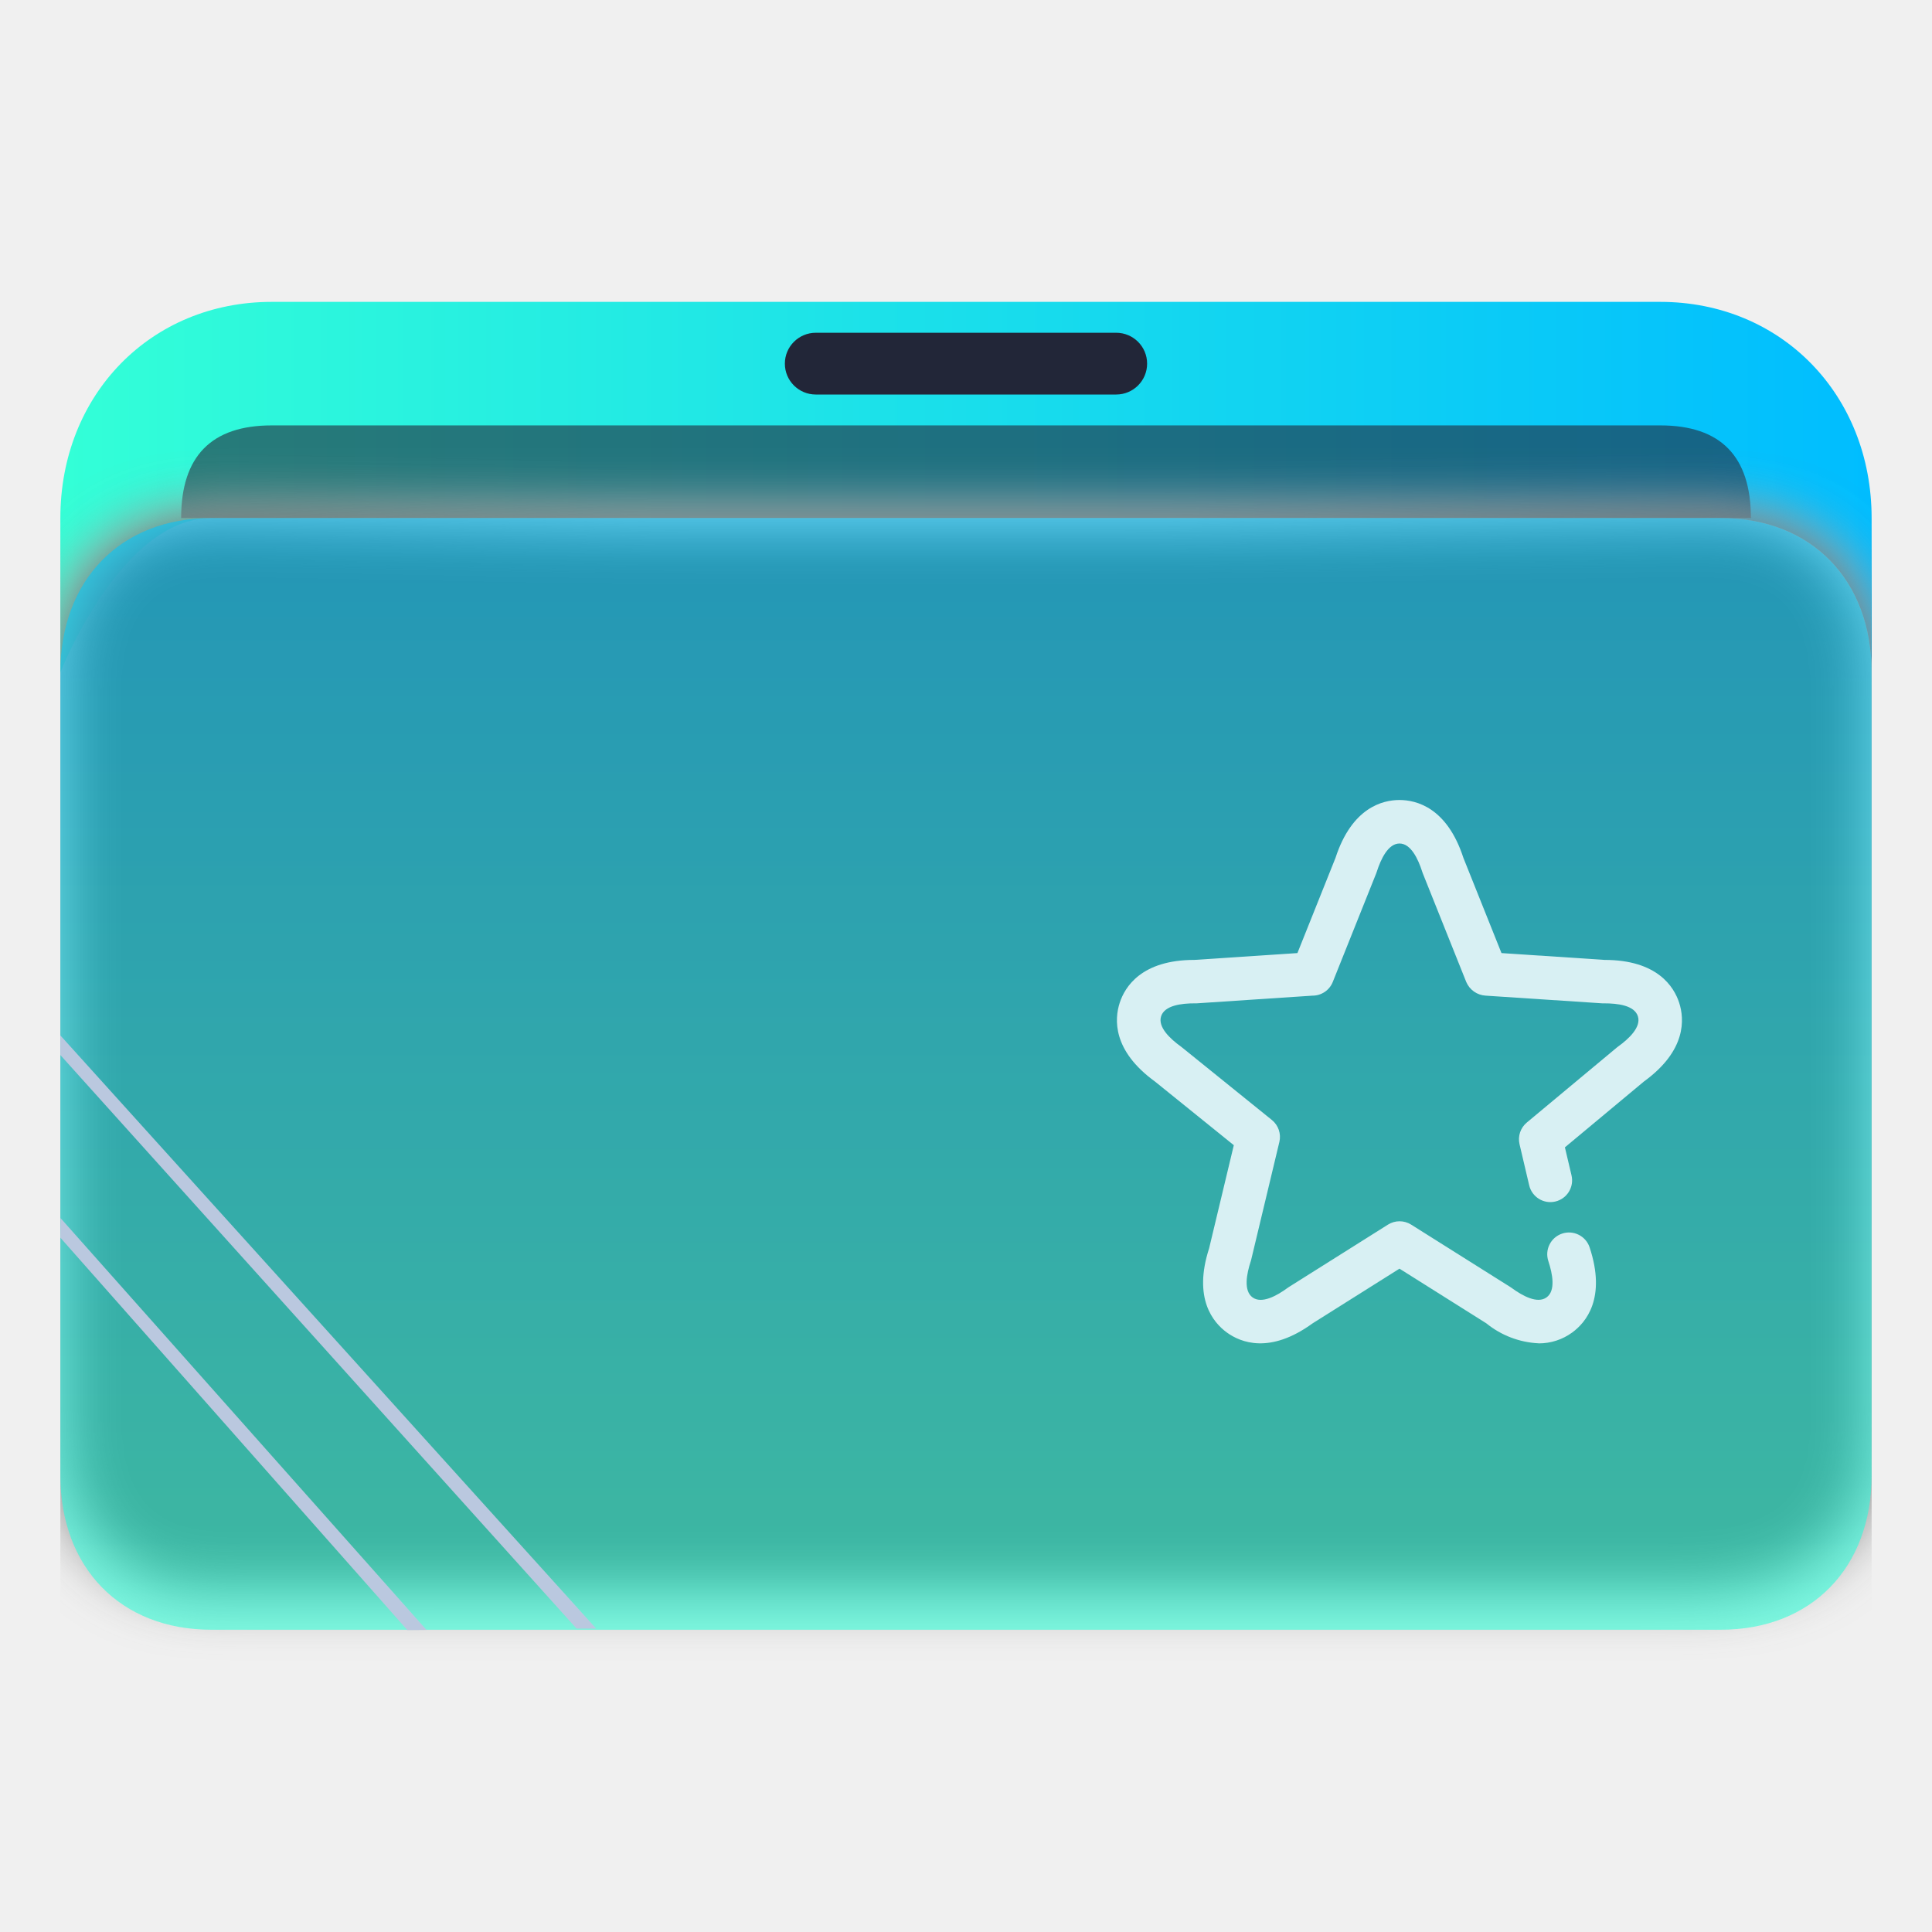
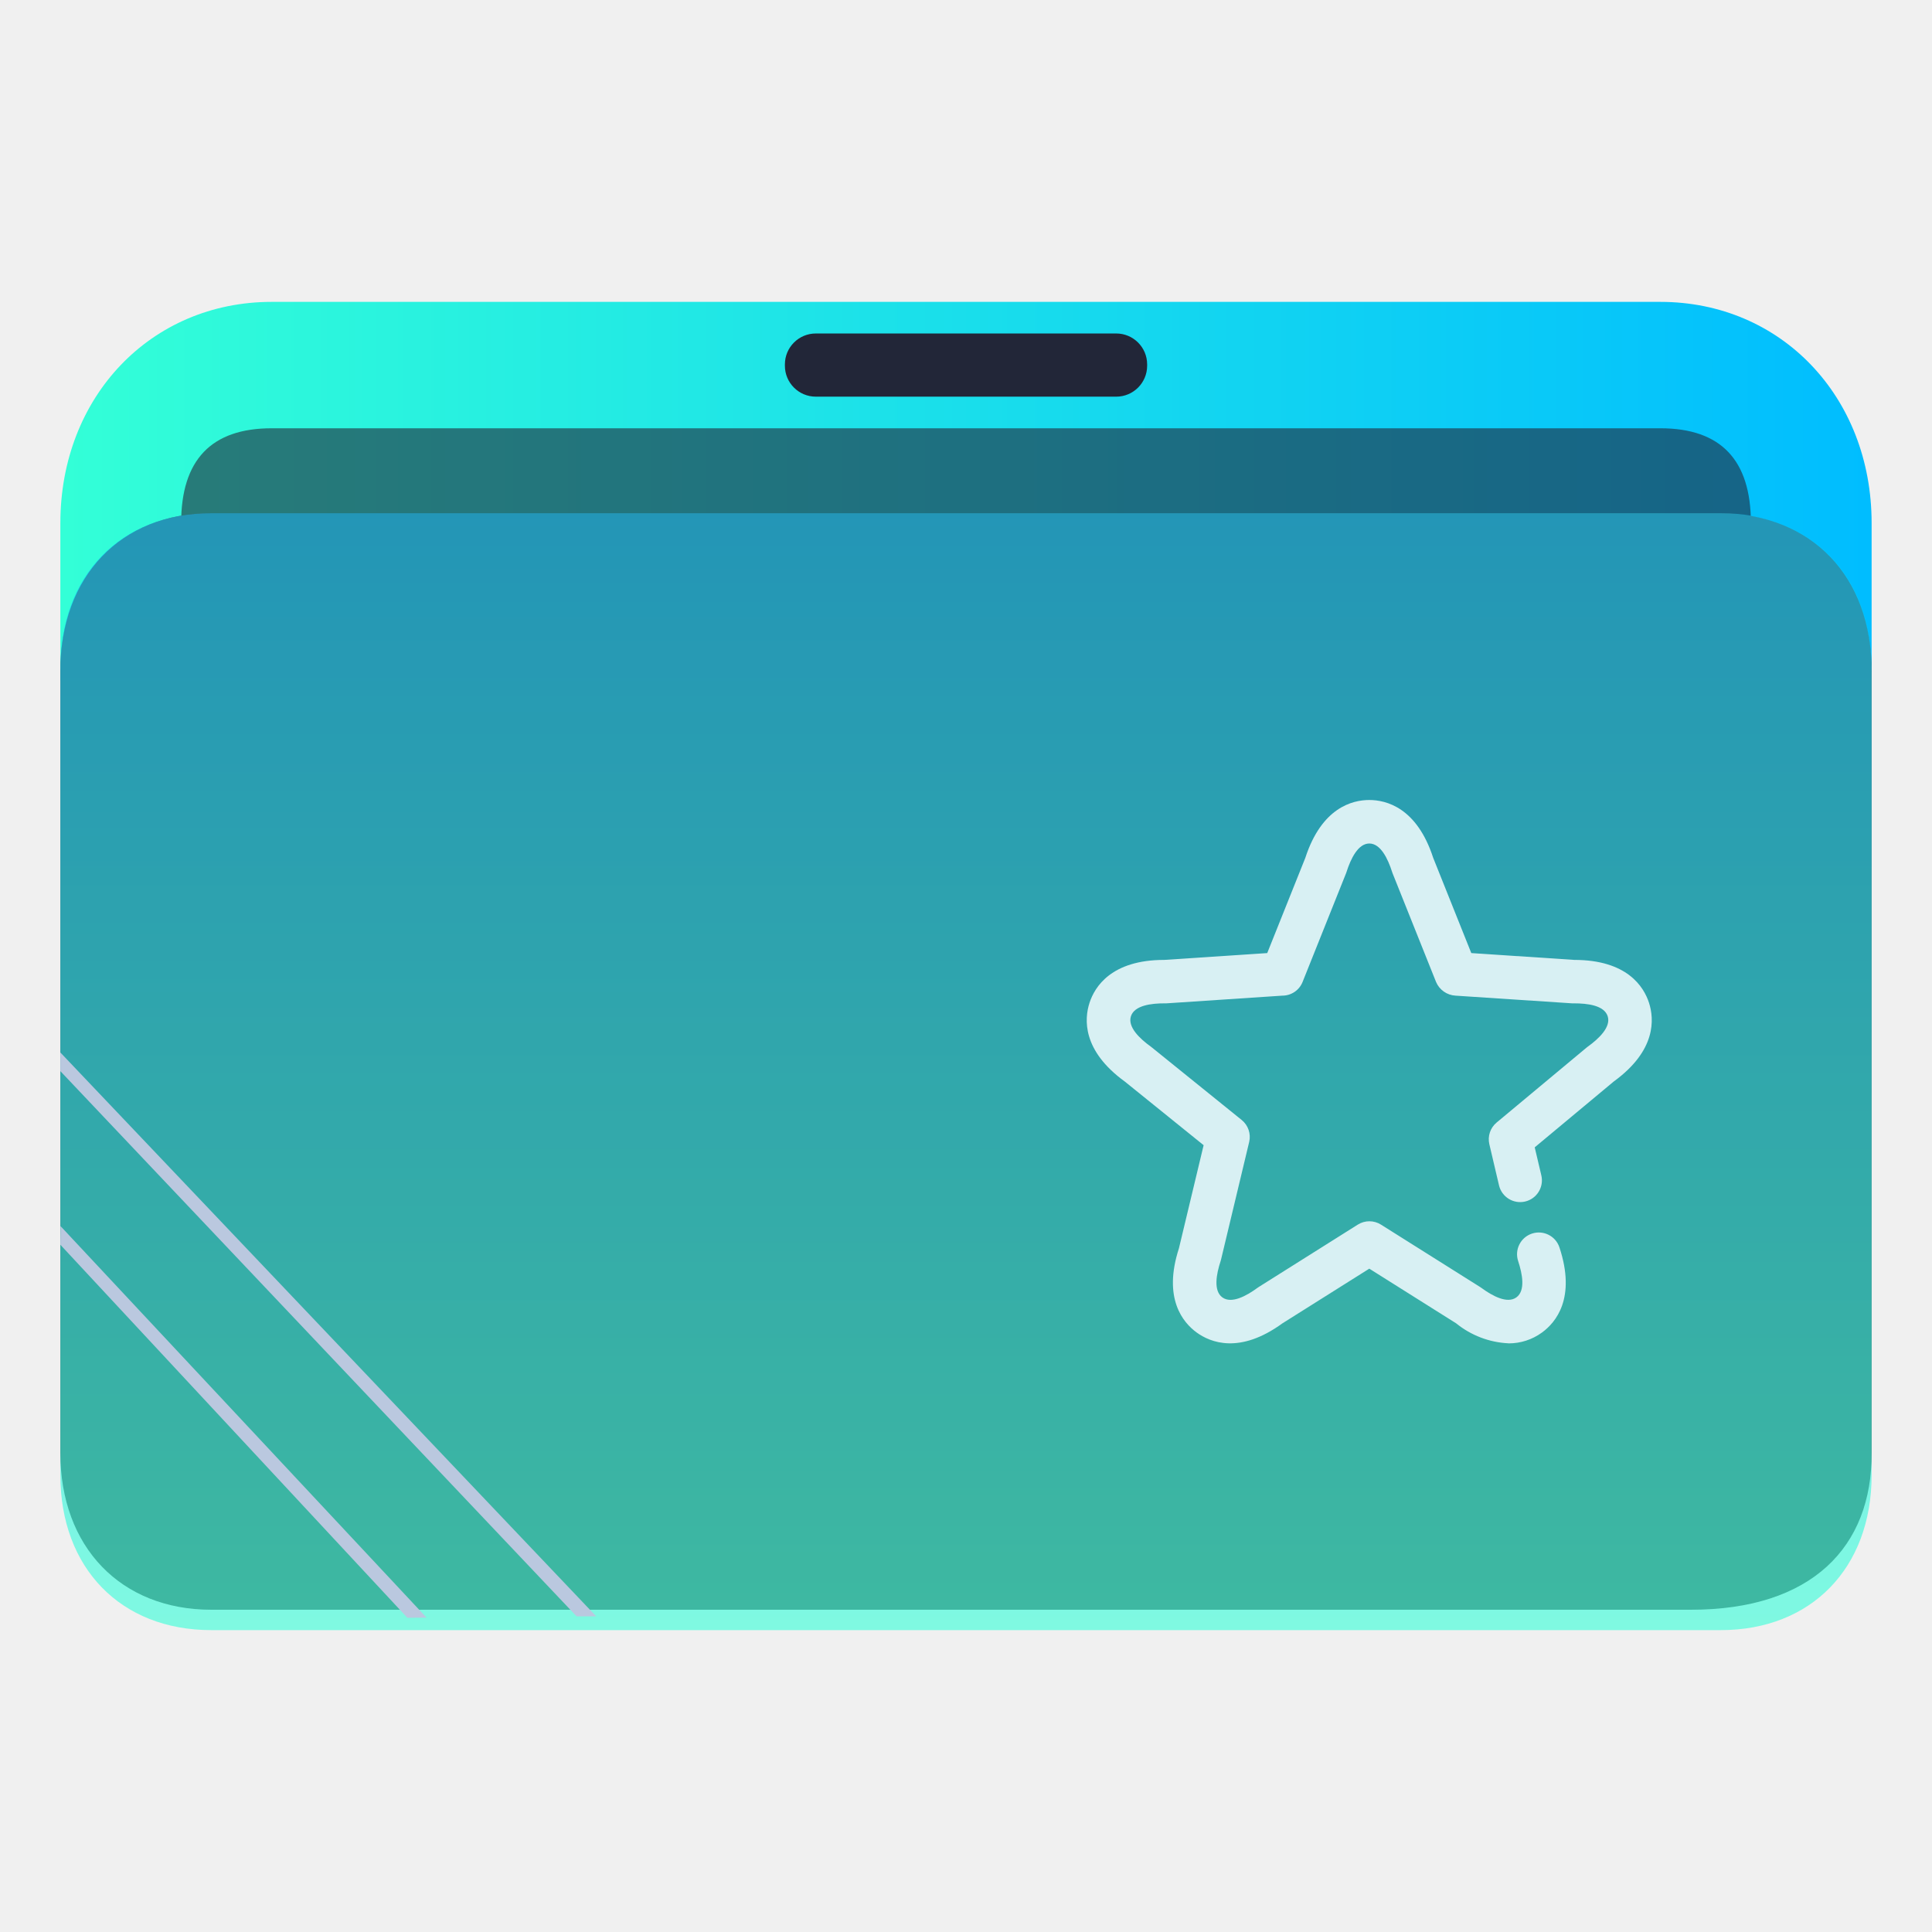
<svg xmlns="http://www.w3.org/2000/svg" xmlns:xlink="http://www.w3.org/1999/xlink" width="64" version="1.1" height="64" id="svg17">
  <defs id="defs5455">
-     <linearGradient xlink:href="#linearGradient2303" id="linearGradient1419" x1="0.529" y1="5.027" x2="16.404" y2="5.027" gradientUnits="userSpaceOnUse" gradientTransform="matrix(3.779602,0,0,3.866275,384.5714,480.4999)" />
    <clipPath clipPathUnits="userSpaceOnUse" id="clipPath79425-9-5-3">
      <rect style="opacity:0.5;fill:#000000;fill-opacity:1;stroke:none;stroke-width:0.856;stroke-dasharray:none;stroke-opacity:1;paint-order:stroke fill markers" id="rect79427-1-9-6" width="26.418" height="29.038" x="-16.228" y="-6.485" />
    </clipPath>
-     <filter style="color-interpolation-filters:sRGB" id="filter77953-2-4-7" x="-0.041" y="-0.067" width="1.081" height="1.135">
-       <feGaussianBlur stdDeviation="0.446" id="feGaussianBlur77955-7-9-5" />
-     </filter>
    <clipPath clipPathUnits="userSpaceOnUse" id="clipPath79425-9-5-5">
      <rect style="opacity:0.5;fill:#000000;fill-opacity:1;stroke:none;stroke-width:0.856;stroke-dasharray:none;stroke-opacity:1;paint-order:stroke fill markers" id="rect79427-1-9-62" width="26.418" height="29.038" x="-16.228" y="-6.485" />
    </clipPath>
-     <filter style="color-interpolation-filters:sRGB" id="filter77953-2-4-9" x="-0.041" y="-0.065" width="1.081" height="1.13">
-       <feGaussianBlur stdDeviation="0.446" id="feGaussianBlur77955-7-9-1" />
-     </filter>
-     <linearGradient xlink:href="#linearGradient2303" id="linearGradient1662" gradientUnits="userSpaceOnUse" gradientTransform="matrix(3.775718,0,0,3.90327,384.5766,479.8931)" x1="9.326" y1="14.832" x2="9.326" y2="4.27" />
    <linearGradient id="linearGradient2303">
      <stop style="stop-color:#33ffd7;stop-opacity:1;" offset="0" id="stop2299" />
      <stop style="stop-color:#00bdff;stop-opacity:1;" offset="1" id="stop2301" />
    </linearGradient>
+     <linearGradient xlink:href="#linearGradient2303" id="linearGradient1419-3" x1="0.529" y1="5.027" x2="16.404" y2="5.027" gradientUnits="userSpaceOnUse" gradientTransform="matrix(3.779602,0,0,3.866274,384.5714,480.4998)" />
+     <clipPath clipPathUnits="userSpaceOnUse" id="clipPath79425-9-5-5-6">
+       <rect style="opacity:0.5;fill:#000000;fill-opacity:1;stroke:none;stroke-width:0.856;stroke-dasharray:none;stroke-opacity:1;paint-order:stroke fill markers" id="rect79427-1-9-62-7" width="26.418" height="29.038" x="-16.228" y="-6.485" />
+     </clipPath>
+     <linearGradient xlink:href="#linearGradient2303" id="linearGradient1662-5" gradientUnits="userSpaceOnUse" gradientTransform="matrix(3.775718,0,0,3.90327,384.5766,479.8931)" x1="9.326" y1="14.832" x2="9.326" y2="4.27" />
  </defs>
  <g id="layer1" transform="translate(-384.5714,-483.798)">
-     <path id="path32082-9" style="fill:url(#linearGradient1419);fill-opacity:1.0;stroke:none;stroke-width:5.117;stroke-linecap:round;stroke-linejoin:round;stroke-opacity:0.03" d="m 393.571,493.798 c -4,0 -7,3.069 -7,7.161 v 5.115 c 0,0 2,-5.115 5,-5.115 h 8 12 6 24 c 3,0 5,2.046 5,5.115 v 0 0 -5.115 c 0,-4.092 -3,-7.161 -7,-7.161 h -24.071 -5.929 -9 z" />
-     <rect x="410.571" y="494.821" width="12" height="2.046" ry="1.025" stroke-width="3.419" style="fill:#222638;fill-opacity:1;paint-order:stroke markers fill" id="rect12-5-9-3-9" />
-     <path d="m 418.305,497.89 h -3.467 -4.333 -16.933 c -2,0 -3,1.023 -3,3.069 v 0 0 h 52 v 0 0 c 0,-2.046 -1,-3.069 -3,-3.069 z" style="fill:#222638;fill-opacity:1;stroke-width:2.339;paint-order:markers stroke fill" id="path8-7-2-9-6-1-7-5" opacity="0.6" />
-     <path style="display:inline;fill:#ffffff;fill-opacity:1;stroke:none;stroke-width:2.778;stroke-linecap:round;stroke-linejoin:round;stroke-opacity:0.03;filter:url(#filter77953-2-4-7)" d="m -14.026,3.079 h 6.166 4.845 3.083 7.928 c 1.321,0 2.202,0.944 2.202,2.359 l -0.008,11.196 c 0.008,1.415 -1.497,2.225 -2.634,2.232 L -14.026,18.993 c -1.321,0.008 -2.202,-0.944 -2.202,-2.359 l 1e-6,-11.323 c -1e-6,-1.288 0.882,-2.216 2.202,-2.232 z" id="path1611-1-8-0-7-3" clip-path="url(#clipPath79425-9-5-3)" transform="matrix(2.270514,0,0,2.168187,423.4168,494.2818)" />
-     <path style="display:inline;fill:#4f4f4f;fill-opacity:1;stroke:none;stroke-width:2.778;stroke-linecap:round;stroke-linejoin:round;stroke-opacity:0.03;filter:url(#filter77953-2-4-9)" d="m -14.026,2.501 6.167,0.121 H -3.015 0.068 L 7.988,2.501 C 9.31,2.516 10.19,3.444 10.19,4.874 l -2.06e-4,11.76 c 0.008,1.415 -0.873,2.359 -2.634,2.359 H -14.026 c -1.321,0 -2.202,-0.944 -2.202,-2.359 V 4.874 c 0,-1.424 0.881,-2.373 2.201,-2.373 z" id="path1611-1-8-0-7-2" clip-path="url(#clipPath79425-9-5-5)" transform="matrix(2.271201,0,0,2.155042,423.428,495.5685)" />
-     <path d="m 418.571,500.959 h -4 -5 -18 c -3,0 -5,2.046 -5,5.115 v 26.596 c 0,3.069 2,5.115 5,5.115 h 50 c 3,0 5,-2.046 5,-5.115 v -26.596 c 0,-3.069 -2,-5.115 -5,-5.115 z" style="fill:url(#linearGradient1662);fill-opacity:1;stroke-width:3.838;paint-order:markers stroke fill" id="path8-7-2-9-6-1-9" opacity="0.6" />
-     <path d="m 386.571,518.748 17.1,19 h -1e-5 0.65 l -17.75,-19.65 v 0 0 z" id="path2653-4" style="fill:#bac8df;fill-opacity:1;stroke-width:0.481" />
-     <path d="m 386.571,524.798 11.485,12.989 -10e-6,0.011 0.65,-0.006 v 0.006 l -12.13,-13.65 v 0 0 z" id="path2653-4-3" style="fill:#bac8df;fill-opacity:1;stroke-width:0.33" />
-     <path d="m 435.542,528.297 a 2.97,2.97 0 0 1 -1.734,-0.662 l -2.877,-1.811 -2.877,1.811 c -1.417,1.03 -2.386,0.634 -2.84,0.305 -0.453,-0.329 -1.128,-1.127 -0.589,-2.79 l 0.818,-3.416 -2.608,-2.106 c -1.422,-1.031 -1.345,-2.077 -1.172,-2.61 0.173,-0.533 0.725,-1.422 2.476,-1.422 v 0 l 3.411,-0.226 1.262,-3.155 c 0.542,-1.666 1.559,-1.916 2.118,-1.916 0.56,0 1.577,0.25 2.118,1.916 l 1.262,3.155 3.411,0.226 v 0 c 1.752,0 2.304,0.89 2.476,1.422 0.172,0.532 0.249,1.577 -1.168,2.606 l -2.618,2.181 0.219,0.929 a 0.72,0.72 0 0 1 -1.402,0.33 l -0.32,-1.362 a 0.72,0.72 0 0 1 0.24,-0.718 l 2.979,-2.482 c 0.013,-0.011 0.027,-0.022 0.041,-0.032 0.365,-0.262 0.776,-0.65 0.66,-1.008 -0.116,-0.358 -0.659,-0.428 -1.126,-0.427 -0.016,0 -0.034,0 -0.051,0 l -3.864,-0.255 a 0.744,0.744 0 0 1 -0.644,-0.452 l -1.44,-3.6 q -0.01,-0.024 -0.017,-0.048 c -0.137,-0.43 -0.379,-0.94 -0.754,-0.94 -0.375,0 -0.617,0.511 -0.754,0.939 q -0.009,0.025 -0.017,0.048 l -1.44,3.6 a 0.72,0.72 0 0 1 -0.669,0.453 l -3.84,0.255 c -0.017,0 -0.033,0 -0.051,0 -0.46,-0.002 -1.01,0.07 -1.126,0.427 -0.116,0.358 0.295,0.745 0.66,1.008 0.01,0.009 0.022,0.016 0.032,0.025 l 2.977,2.404 a 0.72,0.72 0 0 1 0.248,0.728 l -0.93,3.887 c -0.005,0.02 -0.01,0.04 -0.016,0.059 -0.141,0.427 -0.246,0.982 0.058,1.203 0.304,0.221 0.8,-0.05 1.162,-0.316 0.014,-0.01 0.028,-0.02 0.043,-0.029 l 3.281,-2.066 a 0.72,0.72 0 0 1 0.768,0 l 3.281,2.065 c 0.014,0.01 0.028,0.019 0.043,0.029 0.362,0.266 0.857,0.537 1.162,0.316 0.305,-0.221 0.199,-0.776 0.058,-1.203 a 0.72,0.72 0 1 1 1.368,-0.452 c 0.557,1.684 -0.124,2.49 -0.579,2.82 a 1.864,1.864 0 0 1 -1.106,0.359 z" id="path4-5-0" style="fill:#d8f0f3;fill-opacity:1;stroke-width:0.36" />
+     <path id="path32082-9-2" style="fill:url(#linearGradient1419-3);fill-opacity:1;stroke:none;stroke-width:5.117;stroke-linecap:round;stroke-linejoin:round;stroke-opacity:0.03" d="m 393.571,493.798 c -4,0 -7,3.14 -7,7.327 v 5.234 c 0,0 2,-5.234 5,-5.234 h 8 12 6 24 c 3,0 5,2.093 5,5.234 v 0 0 -5.234 c 0,-4.187 -3,-7.327 -7,-7.327 h -24.071 -5.929 -9 z" />
+     <rect x="410.572" y="494.845" width="12" height="2.093" ry="1.025" stroke-width="3.419" style="fill:#222638;fill-opacity:1;paint-order:stroke markers fill" id="rect12-5-9-3-9-9" rx="1.025" />
+     <path d="m 418.305,497.985 h -3.467 -4.333 -16.933 c -2,0 -3,1.047 -3,3.14 v 0 0 h 52 v 0 0 c 0,-2.093 -1,-3.14 -3,-3.14 z" style="fill:#222638;fill-opacity:1;stroke-width:2.339;paint-order:markers stroke fill" id="path8-7-2-9-6-1-7-5-1" opacity="0.6" />
+     <path style="display:inline;fill:#4f4f4f;fill-opacity:1;stroke:none;stroke-width:2.748;stroke-linecap:round;stroke-linejoin:round;stroke-opacity:0.03" d="m -14.026,2.501 6.167,4.13e-5 H -3.015 0.068 L 7.988,2.501 C 9.31,2.516 10.19,3.444 10.19,4.874 l -2.06e-4,11.76 c 0.008,1.415 -0.873,2.359 -2.634,2.359 H -14.026 c -1.321,0 -2.202,-0.944 -2.202,-2.359 V 4.874 c 0,-1.424 0.881,-2.373 2.201,-2.373 z" id="path1611-1-8-0-7-2-8" clip-path="url(#clipPath79425-9-5-5-6)" transform="matrix(2.271201,0,0,2.202582,423.428,495.2891)" />
+     <path d="m 418.571,500.798 h -4 -5 -18 c -3,0 -5,2.056 -5,5.139 v 26.722 c 0,3.083 2,5.139 5,5.139 h 50 c 3,0 5,-2.056 5,-5.139 v -26.722 c 0,-3.083 -2,-5.139 -5,-5.139 z" style="fill:url(#linearGradient1662-5);fill-opacity:1;stroke-width:3.838;paint-order:markers stroke fill" id="path8-7-2-9-6-1-9-2" opacity="0.6" />
+     <path d="m 386.571,519.281 17.1,18.06 h -10e-6 0.65 l -17.75,-18.678 v 0 0 z" id="path2653-4-7" style="fill:#bac8df;fill-opacity:1;stroke-width:0.481" />
+     <path d="m 386.571,525.032 11.485,12.347 -1e-5,0.01 0.65,-0.006 v 0.006 l -12.13,-12.975 v 0 0 z" id="path2653-4-3-0" style="fill:#bac8df;fill-opacity:1;stroke-width:0.33" />
+     <path d="m 434.542,528.297 a 2.97,2.97 0 0 1 -1.734,-0.662 l -2.877,-1.811 -2.877,1.811 c -1.417,1.03 -2.386,0.634 -2.84,0.305 -0.453,-0.329 -1.128,-1.127 -0.589,-2.79 l 0.818,-3.416 -2.608,-2.106 c -1.422,-1.031 -1.345,-2.077 -1.172,-2.61 0.173,-0.533 0.725,-1.422 2.476,-1.422 v 0 l 3.411,-0.226 1.262,-3.155 c 0.542,-1.666 1.559,-1.916 2.118,-1.916 0.56,0 1.577,0.25 2.118,1.916 l 1.262,3.155 3.411,0.226 v 0 c 1.752,0 2.304,0.89 2.476,1.422 0.172,0.532 0.249,1.577 -1.168,2.606 l -2.618,2.181 0.219,0.929 a 0.72,0.72 0 0 1 -1.402,0.33 l -0.32,-1.362 a 0.72,0.72 0 0 1 0.24,-0.718 l 2.979,-2.482 c 0.013,-0.011 0.027,-0.022 0.041,-0.032 0.365,-0.262 0.776,-0.65 0.66,-1.008 -0.116,-0.358 -0.659,-0.428 -1.126,-0.427 -0.016,0 -0.034,0 -0.051,0 l -3.864,-0.255 a 0.744,0.744 0 0 1 -0.644,-0.452 l -1.44,-3.6 q -0.01,-0.024 -0.017,-0.048 c -0.137,-0.43 -0.379,-0.94 -0.754,-0.94 -0.375,0 -0.617,0.511 -0.754,0.939 q -0.009,0.025 -0.017,0.048 l -1.44,3.6 a 0.72,0.72 0 0 1 -0.669,0.453 l -3.84,0.255 c -0.017,0 -0.033,0 -0.051,0 -0.46,-0.002 -1.01,0.07 -1.126,0.427 -0.116,0.358 0.295,0.745 0.66,1.008 0.01,0.009 0.022,0.016 0.032,0.025 l 2.977,2.404 a 0.72,0.72 0 0 1 0.248,0.728 l -0.93,3.887 c -0.005,0.02 -0.01,0.04 -0.016,0.059 -0.141,0.427 -0.246,0.982 0.058,1.203 0.304,0.221 0.8,-0.05 1.162,-0.316 0.014,-0.01 0.028,-0.02 0.043,-0.029 l 3.281,-2.066 a 0.72,0.72 0 0 1 0.768,0 l 3.281,2.065 c 0.014,0.01 0.028,0.019 0.043,0.029 0.362,0.266 0.857,0.537 1.162,0.316 0.305,-0.221 0.199,-0.776 0.058,-1.203 a 0.72,0.72 0 1 1 1.368,-0.452 c 0.557,1.684 -0.124,2.49 -0.579,2.82 a 1.864,1.864 0 0 1 -1.106,0.359 z" id="path4-5-0-9" style="fill:#d8f0f3;fill-opacity:1;stroke-width:0.36" />
  </g>
</svg>
